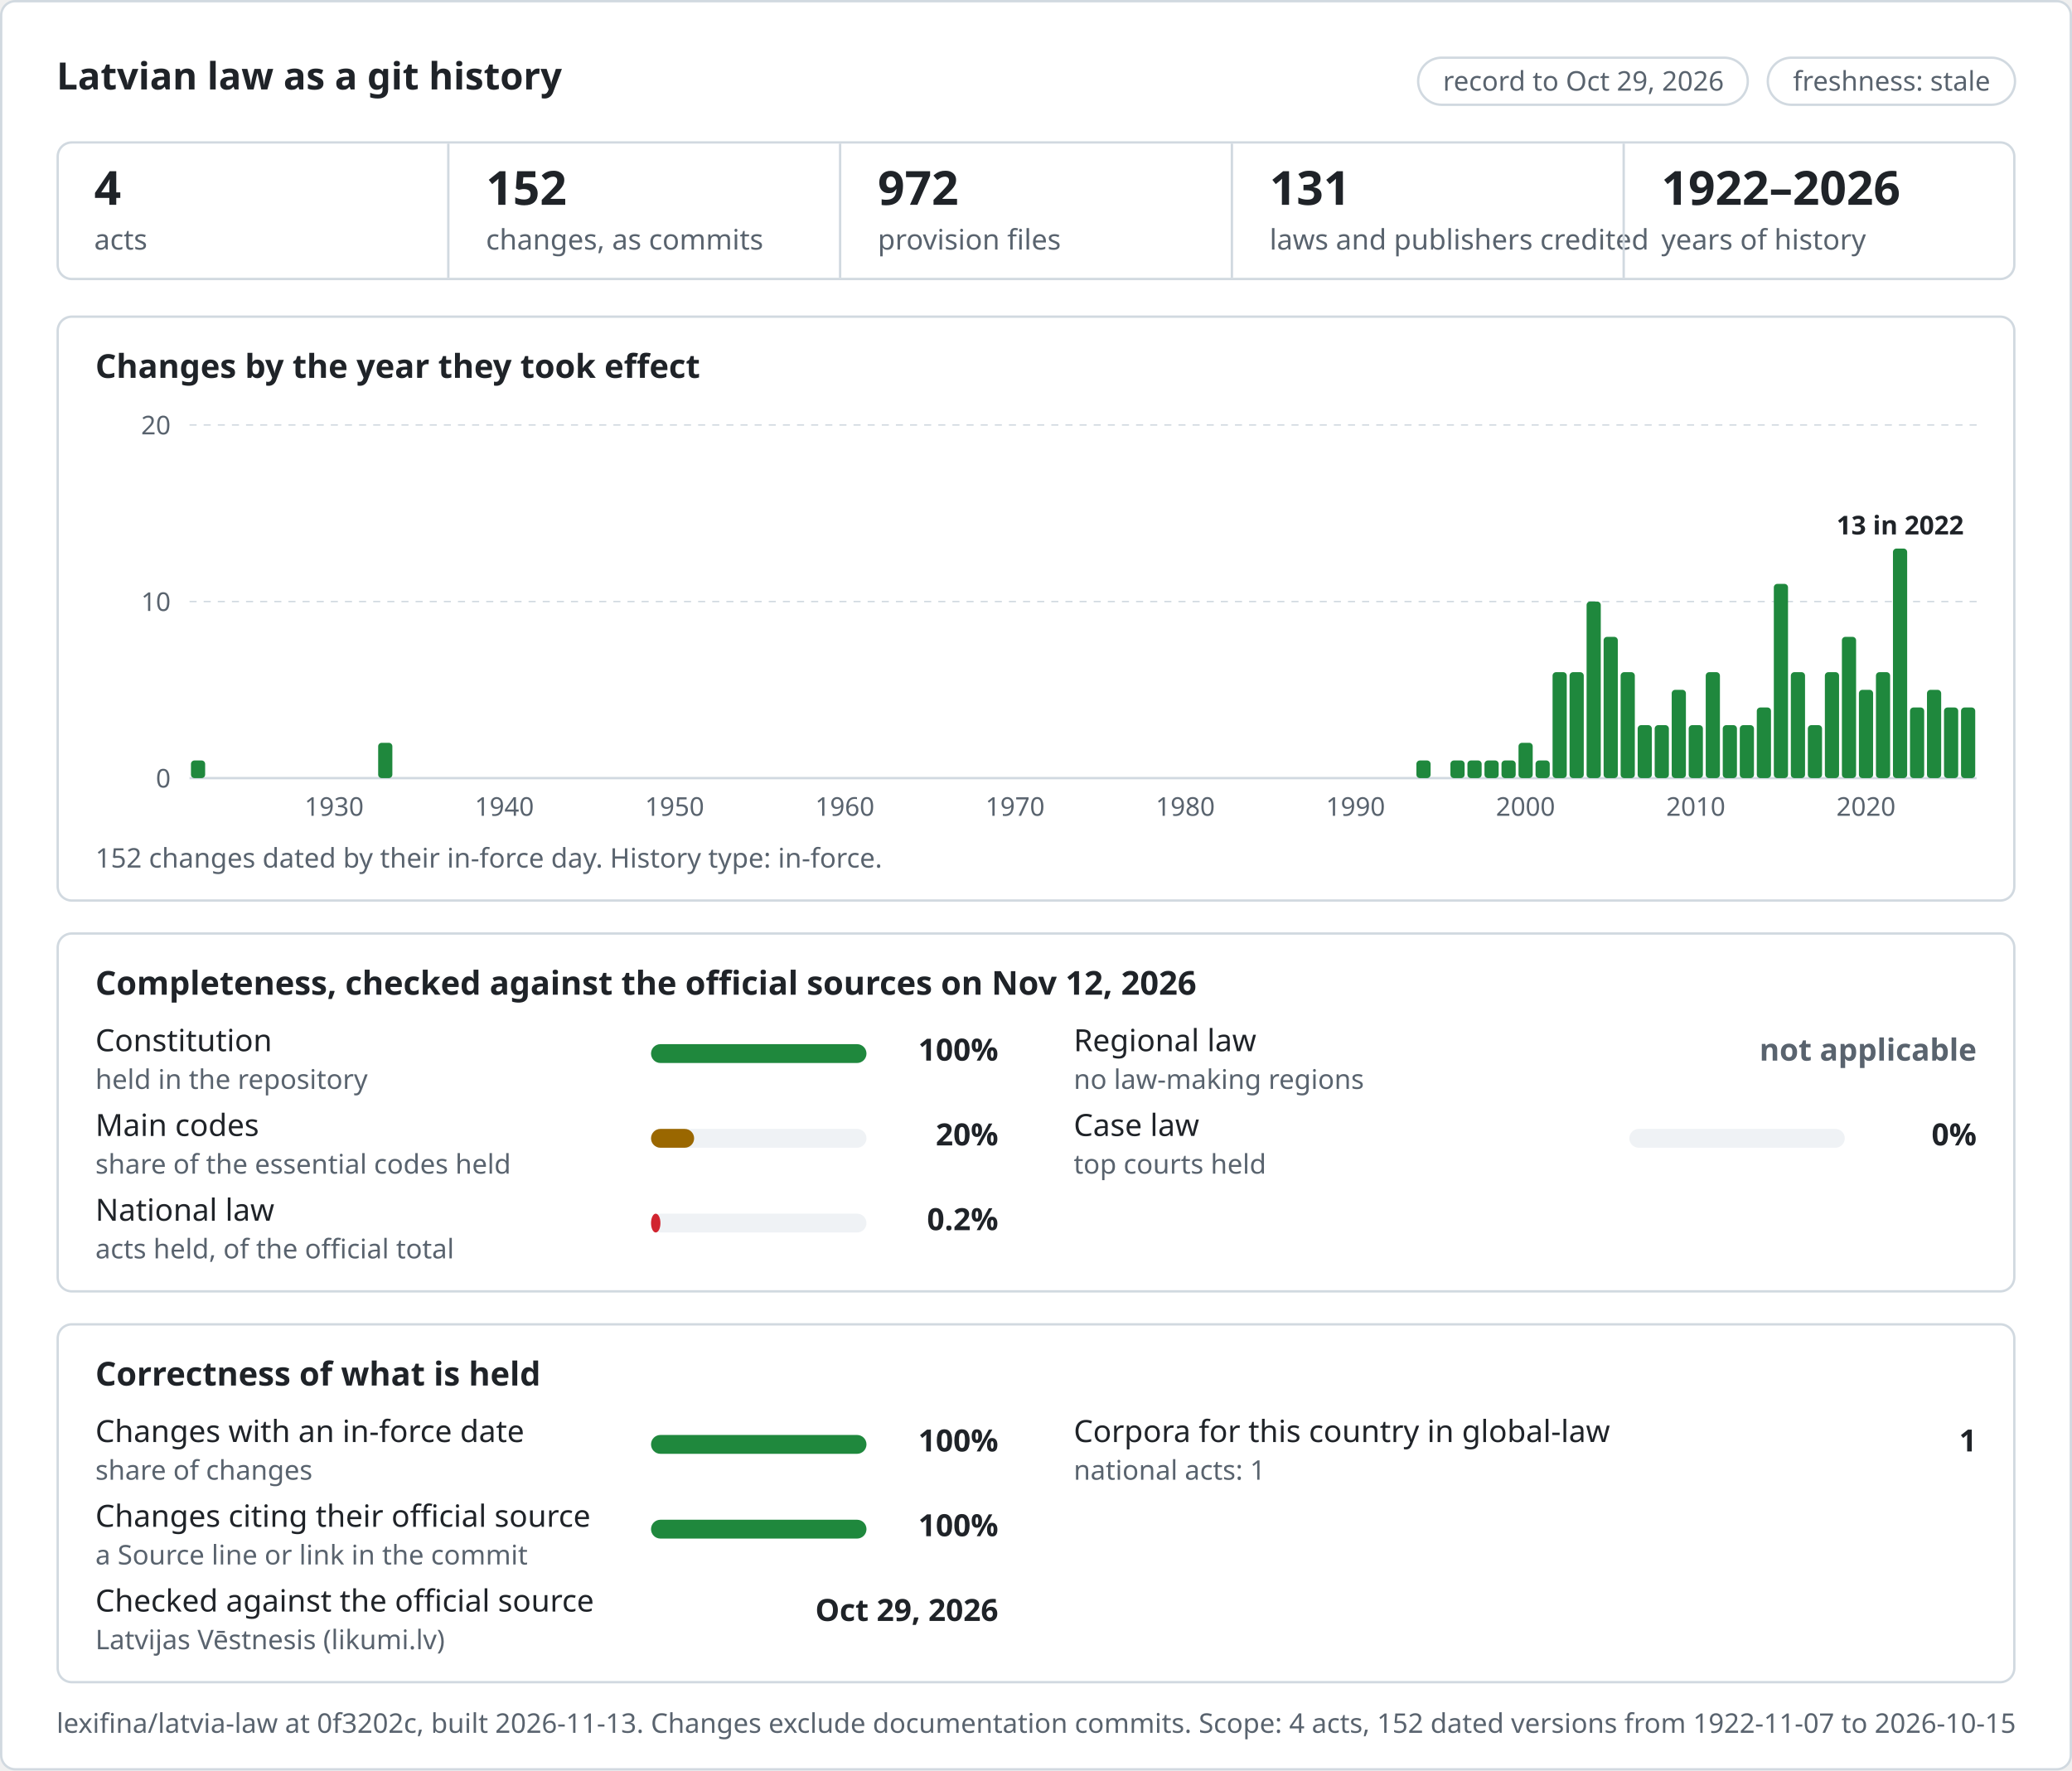
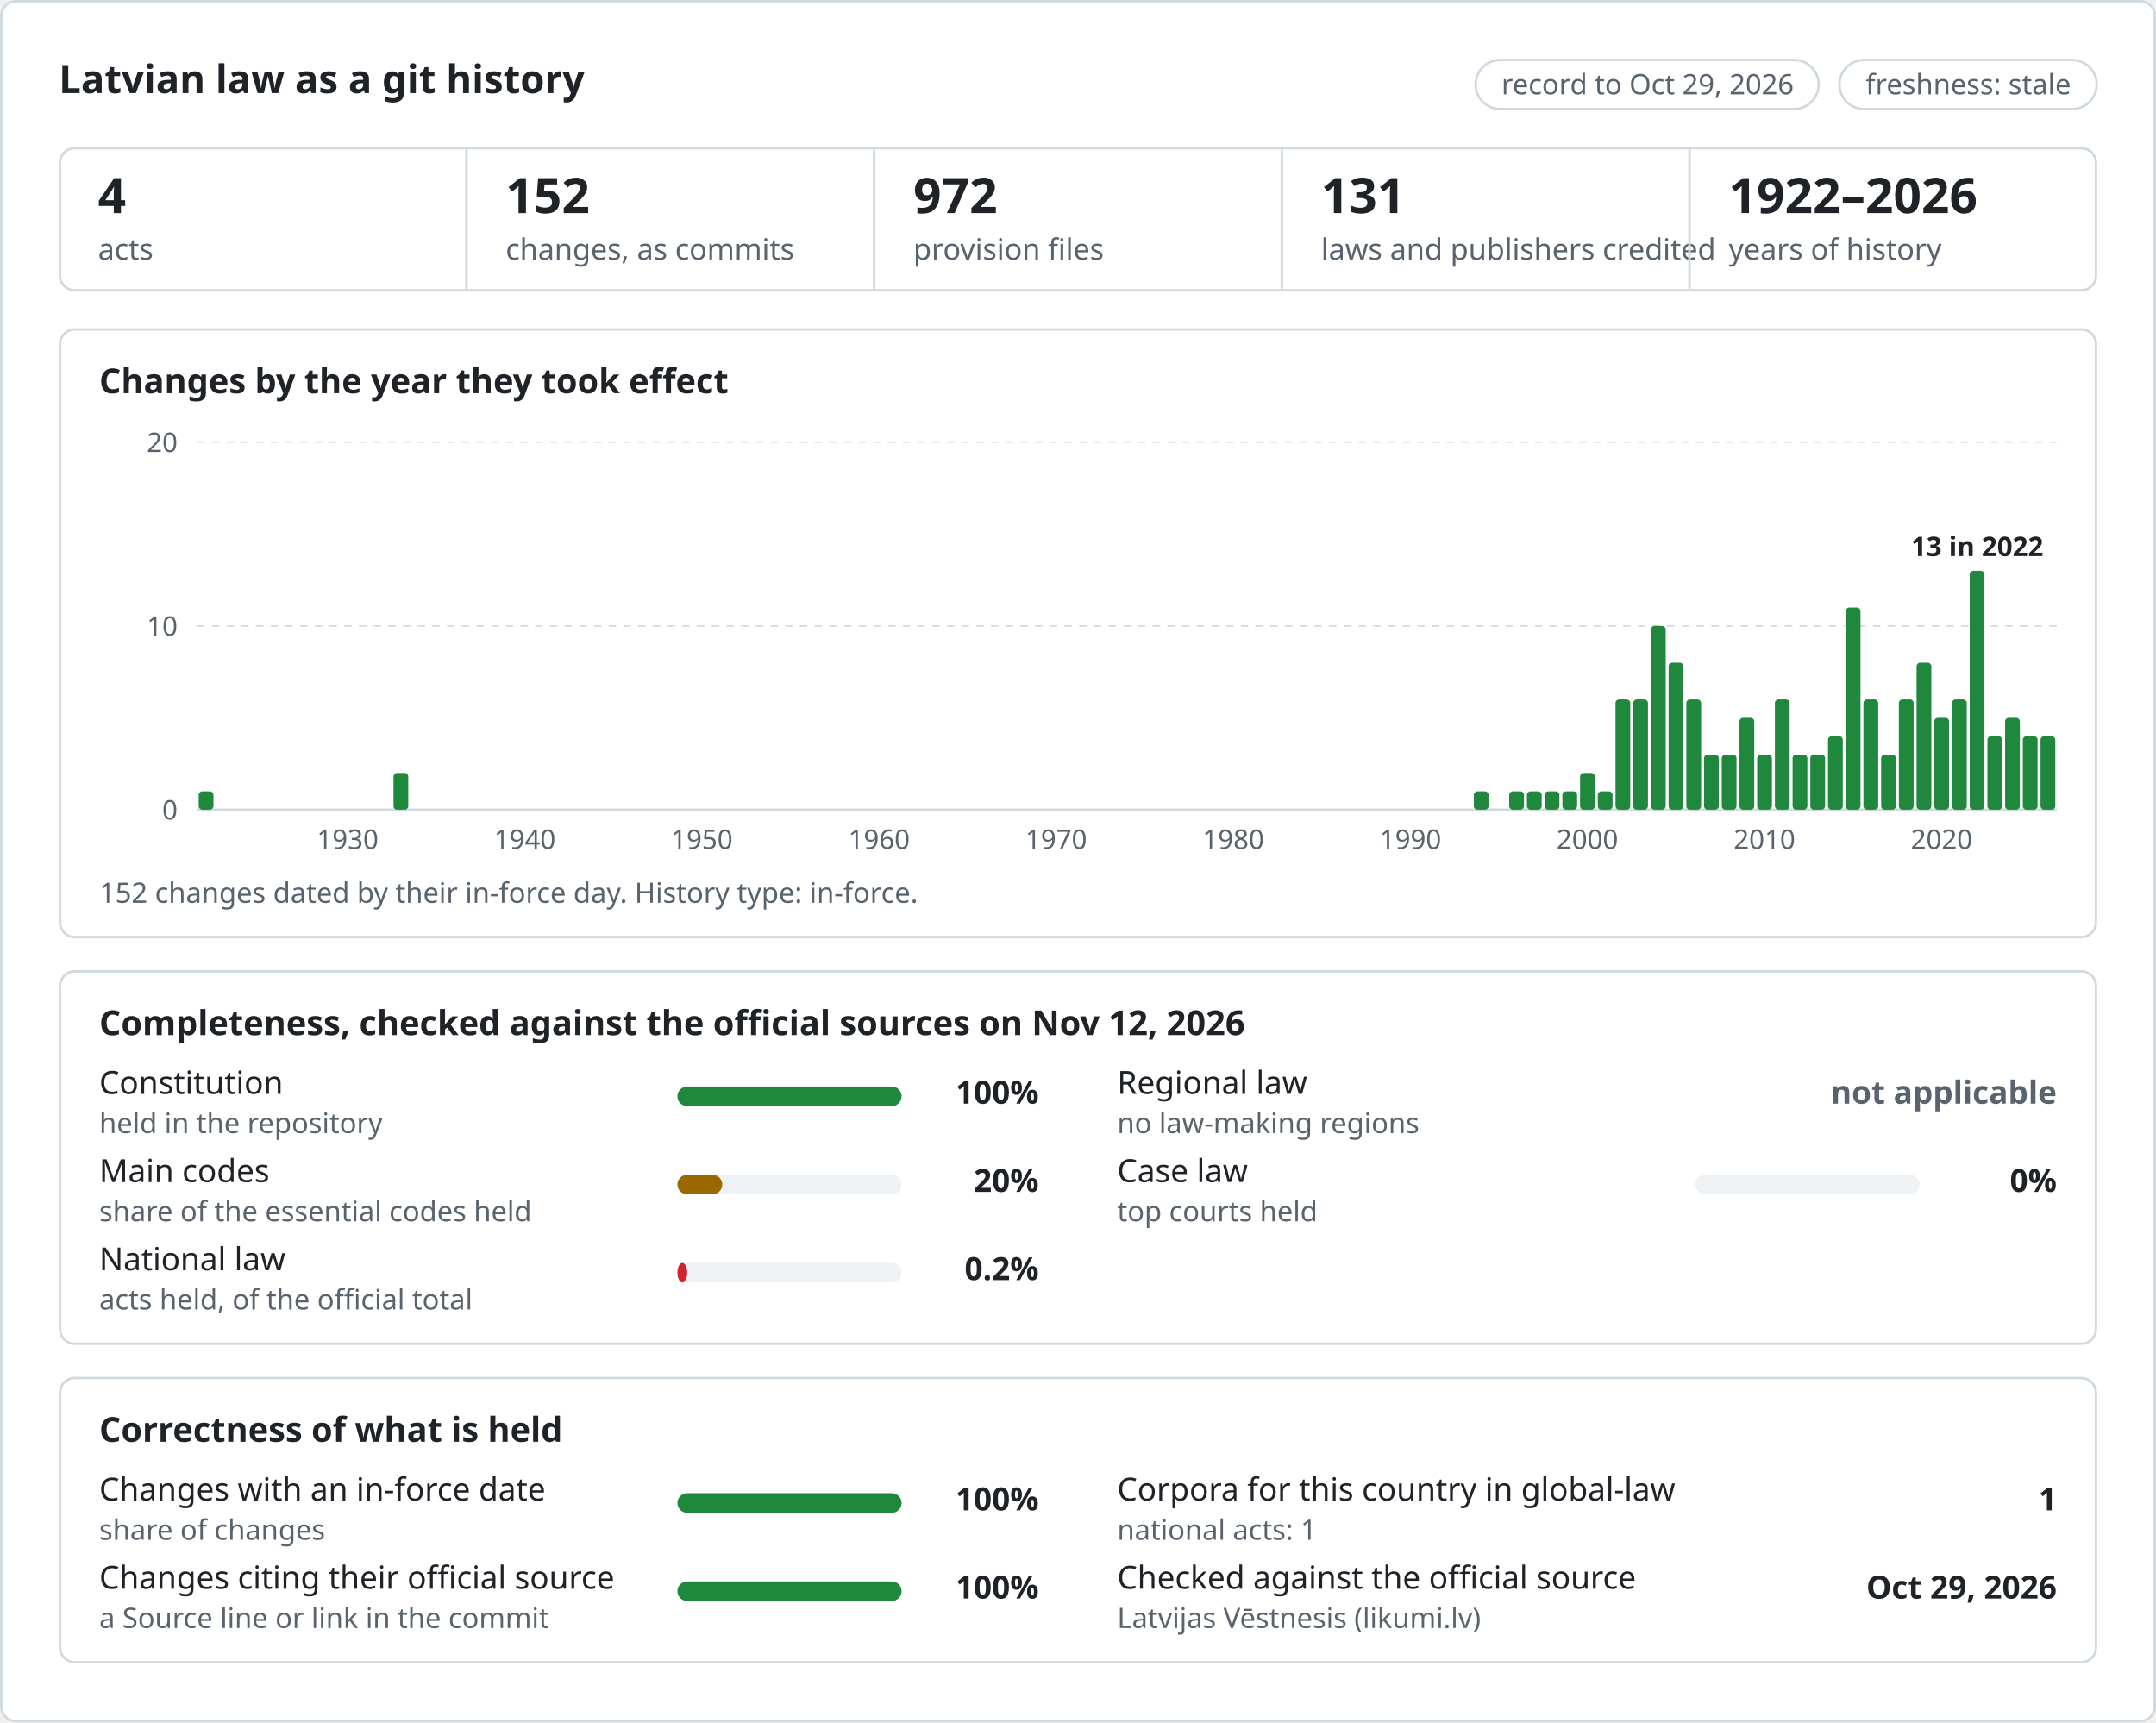
- <svg xmlns="http://www.w3.org/2000/svg" width="880" height="752" viewBox="0 0 880 752" font-family="-apple-system,BlinkMacSystemFont,Segoe UI,Noto Sans,Helvetica,Arial,sans-serif">
-   <rect x="0.5" y="0.5" width="879" height="751" rx="6" fill="#ffffff" stroke="#d1d9e0" />
+ <svg xmlns="http://www.w3.org/2000/svg" width="880" height="703" viewBox="0 0 880 703" font-family="-apple-system,BlinkMacSystemFont,Segoe UI,Noto Sans,Helvetica,Arial,sans-serif">
+   <rect x="0.5" y="0.5" width="879" height="702" rx="6" fill="#ffffff" stroke="#d1d9e0" />
  <text x="24" y="38" font-size="16" font-weight="600" fill="#1f2328">Latvian law as a git history</text>
  <rect x="602.3" y="24.5" width="140" height="20" rx="10" fill="none" stroke="#d1d9e0" />
  <text x="672.5" y="38.5" font-size="11.5" font-weight="500" text-anchor="middle" fill="#59636e">record to Oct 29, 2026</text>
  <rect x="750.8" y="24.5" width="105" height="20" rx="10" fill="none" stroke="#d1d9e0" />
  <text x="803.4" y="38.5" font-size="11.5" font-weight="500" text-anchor="middle" fill="#59636e">freshness: stale</text>
  <rect x="24.5" y="60.5" width="831" height="58" rx="6" fill="#ffffff" stroke="#d1d9e0" />
  <text x="40.0" y="87" font-size="20" font-weight="600" fill="#1f2328">4</text>
  <text x="40.0" y="106" font-size="12" fill="#59636e">acts</text>
  <line x1="190.4" y1="61" x2="190.4" y2="118" stroke="#d1d9e0" />
  <text x="206.4" y="87" font-size="20" font-weight="600" fill="#1f2328">152</text>
  <text x="206.4" y="106" font-size="12" fill="#59636e">changes, as commits</text>
  <line x1="356.8" y1="61" x2="356.8" y2="118" stroke="#d1d9e0" />
  <text x="372.8" y="87" font-size="20" font-weight="600" fill="#1f2328">972</text>
  <text x="372.8" y="106" font-size="12" fill="#59636e">provision files</text>
  <line x1="523.2" y1="61" x2="523.2" y2="118" stroke="#d1d9e0" />
  <text x="539.2" y="87" font-size="20" font-weight="600" fill="#1f2328">131</text>
  <text x="539.2" y="106" font-size="12" fill="#59636e" textLength="142" lengthAdjust="spacingAndGlyphs">laws and publishers credited</text>
  <line x1="689.6" y1="61" x2="689.6" y2="118" stroke="#d1d9e0" />
  <text x="705.6" y="87" font-size="20" font-weight="600" fill="#1f2328">1922–2026</text>
  <text x="705.6" y="106" font-size="12" fill="#59636e">years of history</text>
  <rect x="24.5" y="134.5" width="831" height="248" rx="6" fill="#ffffff" stroke="#d1d9e0" />
  <text x="40.5" y="160.5" font-size="14" font-weight="600" fill="#1f2328">Changes by the year they took effect</text>
  <line x1="80.5" y1="330.5" x2="839.5" y2="330.5" stroke="#d1d9e0" stroke-width="1" />
  <text x="72.5" y="334.5" font-size="11" text-anchor="end" fill="#59636e">0</text>
  <line x1="80.5" y1="255.5" x2="839.5" y2="255.5" stroke="#d1d9e0" stroke-width="0.6" stroke-dasharray="3 3" />
  <text x="72.5" y="259.5" font-size="11" text-anchor="end" fill="#59636e">10</text>
  <line x1="80.5" y1="180.5" x2="839.5" y2="180.5" stroke="#d1d9e0" stroke-width="0.6" stroke-dasharray="3 3" />
  <text x="72.5" y="184.5" font-size="11" text-anchor="end" fill="#59636e">20</text>
  <rect x="81.10" y="323.0" width="6.03" height="7.5" rx="1.5" fill="#1f883d" />
  <text x="141.9" y="346.5" font-size="11" text-anchor="middle" fill="#59636e">1930</text>
  <rect x="160.61" y="315.5" width="6.03" height="15.0" rx="1.5" fill="#1f883d" />
  <text x="214.2" y="346.5" font-size="11" text-anchor="middle" fill="#59636e">1940</text>
  <text x="286.5" y="346.5" font-size="11" text-anchor="middle" fill="#59636e">1950</text>
  <text x="358.8" y="346.5" font-size="11" text-anchor="middle" fill="#59636e">1960</text>
  <text x="431.1" y="346.5" font-size="11" text-anchor="middle" fill="#59636e">1970</text>
  <text x="503.4" y="346.5" font-size="11" text-anchor="middle" fill="#59636e">1980</text>
  <text x="575.7" y="346.5" font-size="11" text-anchor="middle" fill="#59636e">1990</text>
  <rect x="601.56" y="323.0" width="6.03" height="7.5" rx="1.5" fill="#1f883d" />
  <rect x="616.01" y="323.0" width="6.03" height="7.5" rx="1.5" fill="#1f883d" />
  <rect x="623.24" y="323.0" width="6.03" height="7.5" rx="1.5" fill="#1f883d" />
  <rect x="630.47" y="323.0" width="6.03" height="7.5" rx="1.5" fill="#1f883d" />
  <rect x="637.70" y="323.0" width="6.03" height="7.5" rx="1.5" fill="#1f883d" />
  <rect x="644.93" y="315.5" width="6.03" height="15.0" rx="1.5" fill="#1f883d" />
  <text x="647.9" y="346.5" font-size="11" text-anchor="middle" fill="#59636e">2000</text>
  <rect x="652.16" y="323.0" width="6.03" height="7.5" rx="1.5" fill="#1f883d" />
  <rect x="659.39" y="285.5" width="6.03" height="45.0" rx="1.5" fill="#1f883d" />
  <rect x="666.61" y="285.5" width="6.03" height="45.0" rx="1.5" fill="#1f883d" />
  <rect x="673.84" y="255.5" width="6.03" height="75.0" rx="1.5" fill="#1f883d" />
  <rect x="681.07" y="270.5" width="6.03" height="60.0" rx="1.5" fill="#1f883d" />
  <rect x="688.30" y="285.5" width="6.03" height="45.0" rx="1.5" fill="#1f883d" />
  <rect x="695.53" y="308.0" width="6.03" height="22.5" rx="1.5" fill="#1f883d" />
  <rect x="702.76" y="308.0" width="6.03" height="22.5" rx="1.5" fill="#1f883d" />
  <rect x="709.99" y="293.0" width="6.03" height="37.5" rx="1.5" fill="#1f883d" />
  <rect x="717.21" y="308.0" width="6.03" height="22.5" rx="1.5" fill="#1f883d" />
  <text x="720.2" y="346.5" font-size="11" text-anchor="middle" fill="#59636e">2010</text>
  <rect x="724.44" y="285.5" width="6.03" height="45.0" rx="1.5" fill="#1f883d" />
  <rect x="731.67" y="308.0" width="6.03" height="22.5" rx="1.5" fill="#1f883d" />
  <rect x="738.90" y="308.0" width="6.03" height="22.5" rx="1.5" fill="#1f883d" />
  <rect x="746.13" y="300.5" width="6.03" height="30.0" rx="1.5" fill="#1f883d" />
  <rect x="753.36" y="248.0" width="6.03" height="82.5" rx="1.5" fill="#1f883d" />
  <rect x="760.59" y="285.5" width="6.03" height="45.0" rx="1.5" fill="#1f883d" />
  <rect x="767.81" y="308.0" width="6.03" height="22.5" rx="1.5" fill="#1f883d" />
  <rect x="775.04" y="285.5" width="6.03" height="45.0" rx="1.5" fill="#1f883d" />
  <rect x="782.27" y="270.5" width="6.03" height="60.0" rx="1.5" fill="#1f883d" />
  <rect x="789.50" y="293.0" width="6.03" height="37.5" rx="1.5" fill="#1f883d" />
  <text x="792.5" y="346.5" font-size="11" text-anchor="middle" fill="#59636e">2020</text>
  <rect x="796.73" y="285.5" width="6.03" height="45.0" rx="1.5" fill="#1f883d" />
  <rect x="803.96" y="233.0" width="6.03" height="97.5" rx="1.5" fill="#1f883d" />
  <text x="807.0" y="227.0" font-size="11" font-weight="600" text-anchor="middle" fill="#1f2328">13 in 2022</text>
  <rect x="811.19" y="300.5" width="6.03" height="30.0" rx="1.5" fill="#1f883d" />
  <rect x="818.41" y="293.0" width="6.03" height="37.5" rx="1.5" fill="#1f883d" />
  <rect x="825.64" y="300.5" width="6.03" height="30.0" rx="1.5" fill="#1f883d" />
  <rect x="832.87" y="300.5" width="6.03" height="30.0" rx="1.5" fill="#1f883d" />
  <text x="40.5" y="368.5" font-size="11.5" fill="#59636e">152 changes dated by their in-force day. History type: in-force.</text>
  <rect x="24.5" y="396.5" width="831" height="152" rx="6" fill="#ffffff" stroke="#d1d9e0" />
  <text x="40.5" y="422.5" font-size="14" font-weight="600" fill="#1f2328">Completeness, checked against the official sources on Nov 12, 2026</text>
  <text x="40.5" y="446.5" font-size="13" fill="#1f2328">Constitution</text>
  <text x="40.5" y="462.5" font-size="11.5" fill="#59636e">held in the repository</text>
  <g>
    <rect x="276.5" y="443.5" width="91.5" height="8" rx="4" fill="#eff2f5" />
    <rect x="276.5" y="443.5" width="91.5" height="8" rx="4" fill="#1f883d" />
  </g>
  <text x="424.0" y="450.5" font-size="13" font-weight="600" text-anchor="end" fill="#1f2328">100%</text>
  <text x="40.5" y="482.5" font-size="13" fill="#1f2328">Main codes</text>
  <text x="40.5" y="498.5" font-size="11.5" fill="#59636e">share of the essential codes held</text>
  <g>
    <rect x="276.5" y="479.5" width="91.5" height="8" rx="4" fill="#eff2f5" />
    <rect x="276.5" y="479.5" width="18.3" height="8" rx="4" fill="#9a6700" />
  </g>
  <text x="424.0" y="486.5" font-size="13" font-weight="600" text-anchor="end" fill="#1f2328">20%</text>
  <text x="40.5" y="518.5" font-size="13" fill="#1f2328">National law</text>
  <text x="40.5" y="534.5" font-size="11.5" fill="#59636e">acts held, of the official total</text>
  <g>
    <rect x="276.5" y="515.5" width="91.5" height="8" rx="4" fill="#eff2f5" />
    <rect x="276.5" y="515.5" width="4.0" height="8" rx="4" fill="#d1242f" />
  </g>
  <text x="424.0" y="522.5" font-size="13" font-weight="600" text-anchor="end" fill="#1f2328">0.2%</text>
  <text x="456.0" y="446.5" font-size="13" fill="#1f2328">Regional law</text>
  <text x="456.0" y="462.5" font-size="11.5" fill="#59636e">no law-making regions</text>
  <text x="839.5" y="450.5" font-size="13" font-weight="600" text-anchor="end" fill="#59636e">not applicable</text>
  <text x="456.0" y="482.5" font-size="13" fill="#1f2328">Case law</text>
  <text x="456.0" y="498.5" font-size="11.5" fill="#59636e">top courts held</text>
  <g>
    <rect x="692.0" y="479.5" width="91.5" height="8" rx="4" fill="#eff2f5" />
  </g>
  <text x="839.5" y="486.5" font-size="13" font-weight="600" text-anchor="end" fill="#1f2328">0%</text>
-   <rect x="24.5" y="562.5" width="831" height="152" rx="6" fill="#ffffff" stroke="#d1d9e0" />
+   <rect x="24.5" y="562.5" width="831" height="116" rx="6" fill="#ffffff" stroke="#d1d9e0" />
  <text x="40.5" y="588.5" font-size="14" font-weight="600" fill="#1f2328">Correctness of what is held</text>
  <text x="40.5" y="612.5" font-size="13" fill="#1f2328">Changes with an in-force date</text>
  <text x="40.5" y="628.5" font-size="11.5" fill="#59636e">share of changes</text>
  <g>
    <rect x="276.5" y="609.5" width="91.5" height="8" rx="4" fill="#eff2f5" />
    <rect x="276.5" y="609.5" width="91.5" height="8" rx="4" fill="#1f883d" />
  </g>
  <text x="424.0" y="616.5" font-size="13" font-weight="600" text-anchor="end" fill="#1f2328">100%</text>
  <text x="40.5" y="648.5" font-size="13" fill="#1f2328">Changes citing their official source</text>
  <text x="40.5" y="664.5" font-size="11.5" fill="#59636e">a Source line or link in the commit</text>
  <g>
    <rect x="276.5" y="645.5" width="91.5" height="8" rx="4" fill="#eff2f5" />
    <rect x="276.5" y="645.5" width="91.5" height="8" rx="4" fill="#1f883d" />
  </g>
  <text x="424.0" y="652.5" font-size="13" font-weight="600" text-anchor="end" fill="#1f2328">100%</text>
-   <text x="40.5" y="684.5" font-size="13" fill="#1f2328">Checked against the official source</text>
-   <text x="40.5" y="700.5" font-size="11.5" fill="#59636e">Latvijas Vēstnesis (likumi.lv)</text>
-   <text x="424.0" y="688.5" font-size="13" font-weight="600" text-anchor="end" fill="#1f2328">Oct 29, 2026</text>
  <text x="456.0" y="612.5" font-size="13" fill="#1f2328">Corpora for this country in global-law</text>
  <text x="456.0" y="628.5" font-size="11.5" fill="#59636e">national acts: 1</text>
  <text x="839.5" y="616.5" font-size="13" font-weight="600" text-anchor="end" fill="#1f2328">1</text>
-   <text x="24" y="736" font-size="11.5" fill="#59636e">lexifina/latvia-law at 0f3202c, built 2026-11-13. Changes exclude documentation commits. Scope: 4 acts, 152 dated versions from 1922-11-07 to 2026-10-15</text>
+   <text x="456.0" y="648.5" font-size="13" fill="#1f2328">Checked against the official source</text>
+   <text x="456.0" y="664.5" font-size="11.5" fill="#59636e">Latvijas Vēstnesis (likumi.lv)</text>
+   <text x="839.5" y="652.5" font-size="13" font-weight="600" text-anchor="end" fill="#1f2328">Oct 29, 2026</text>
</svg>
